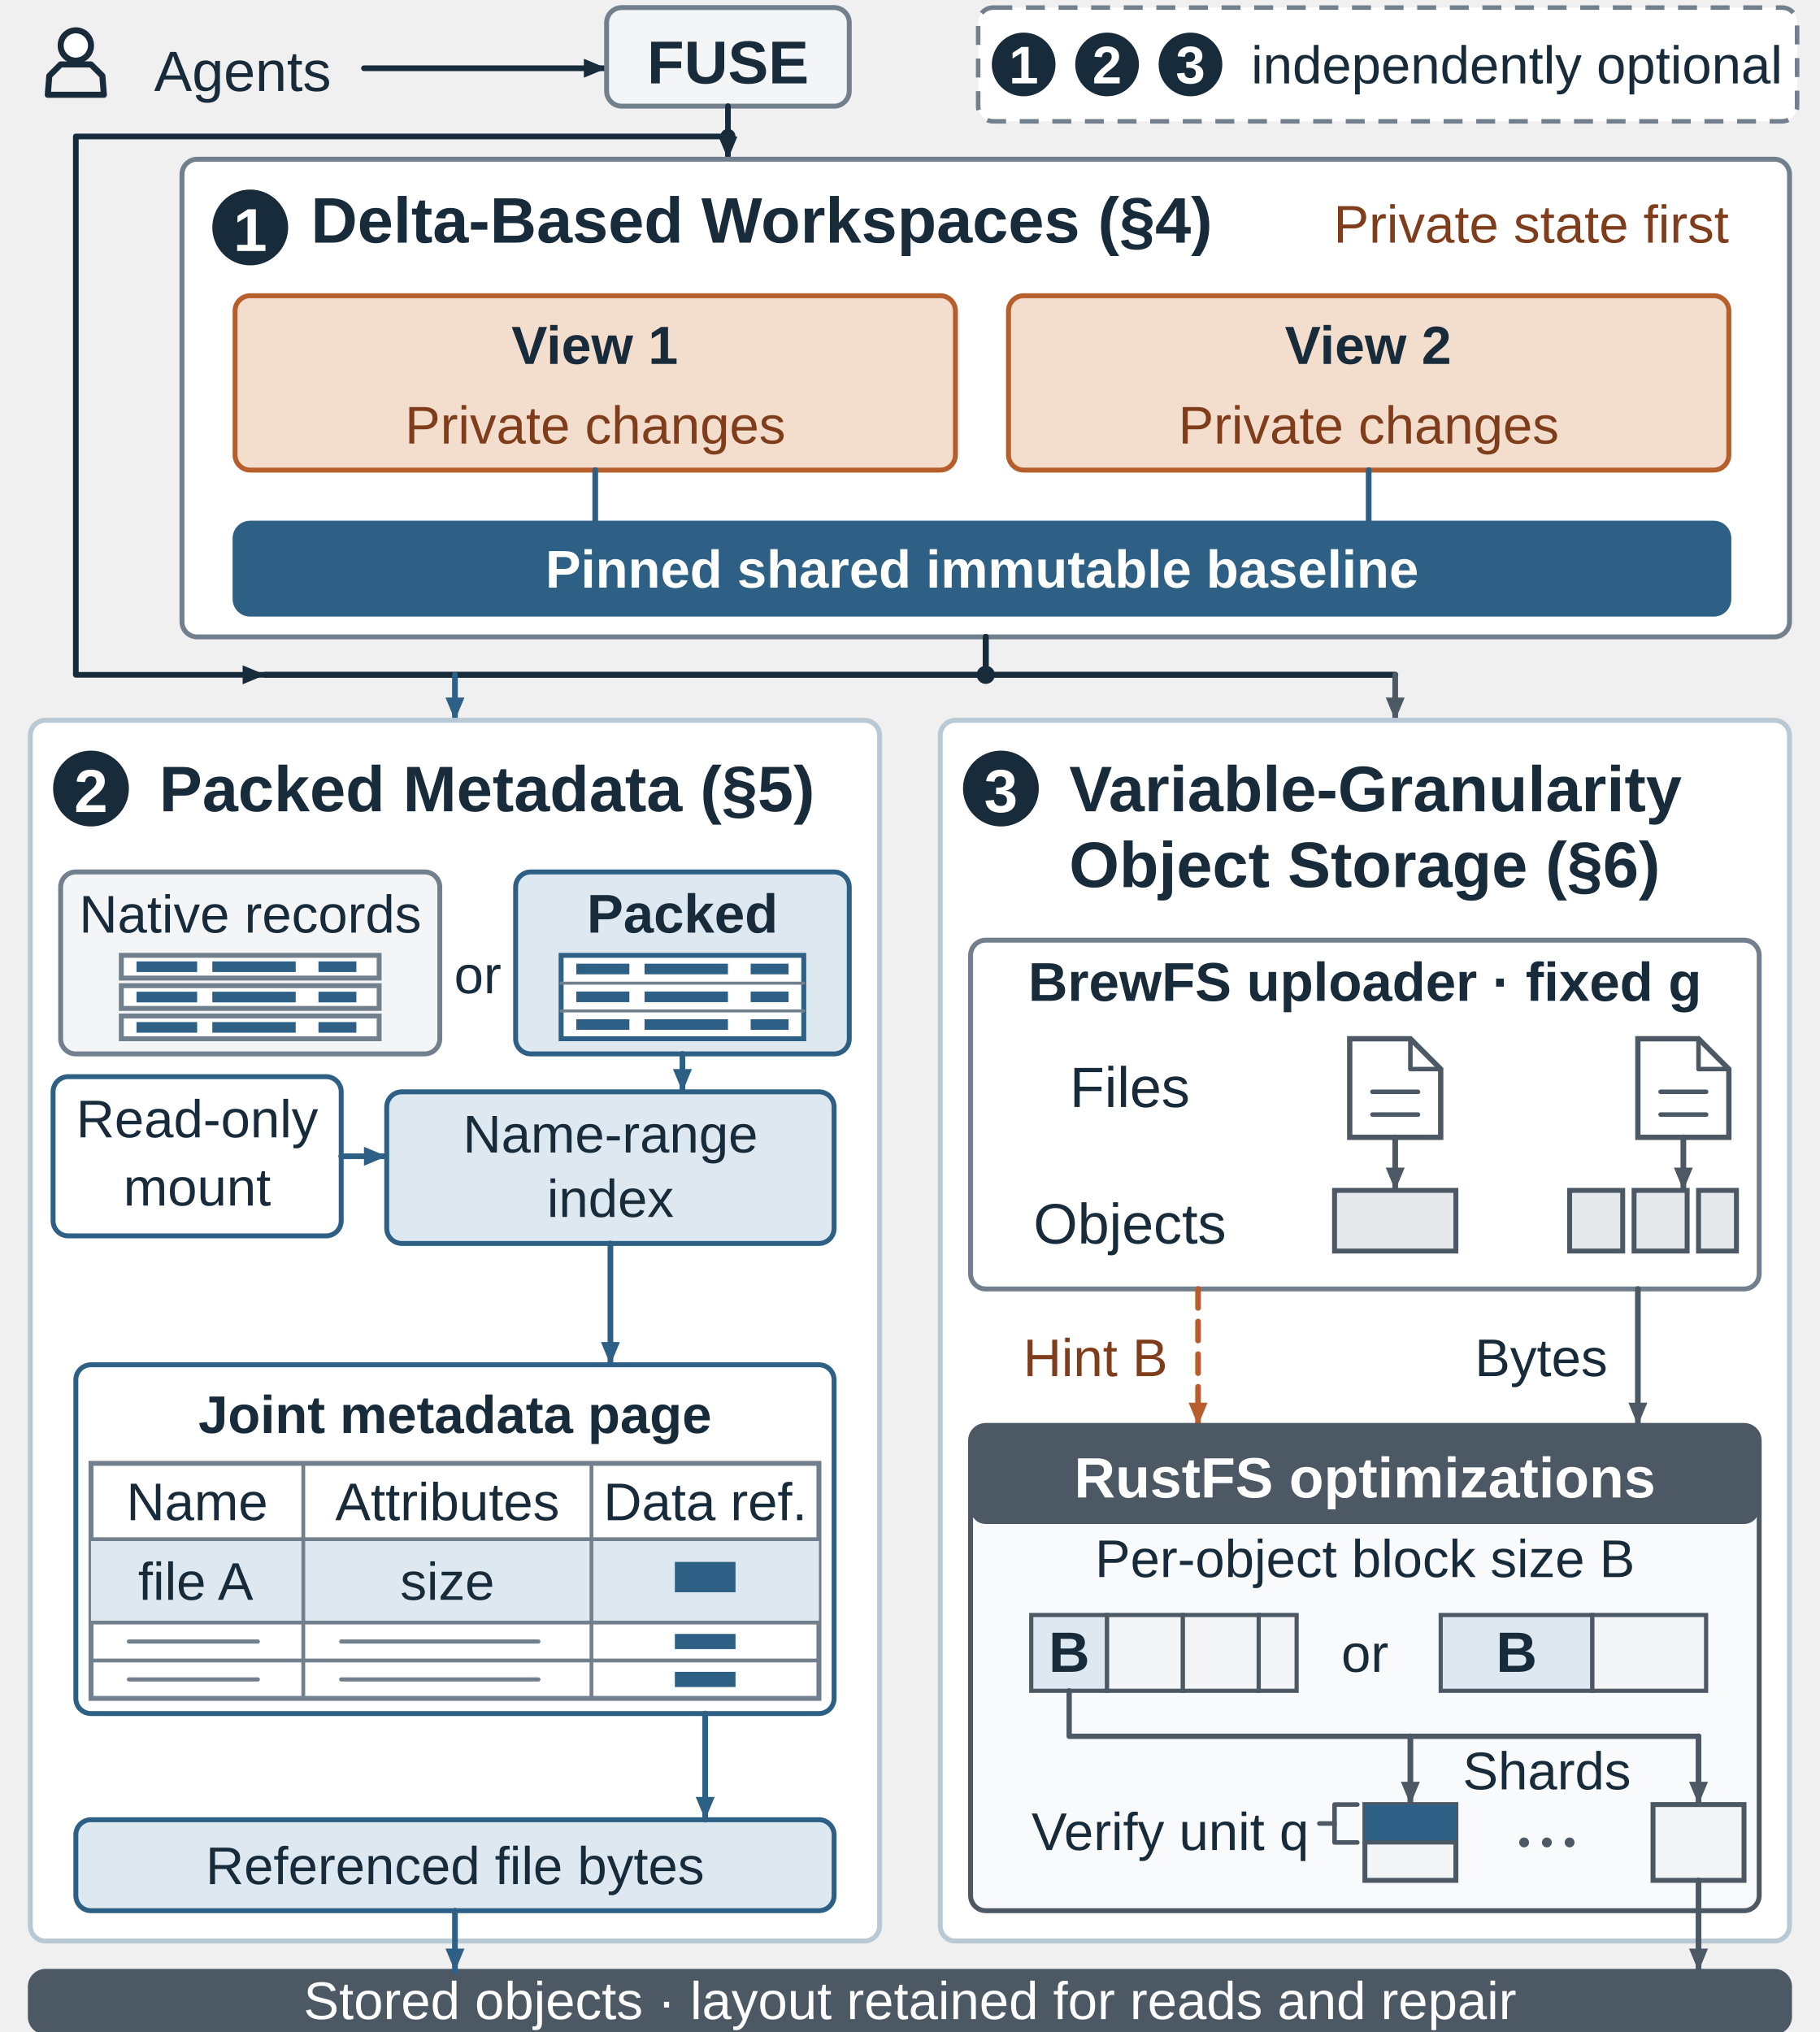
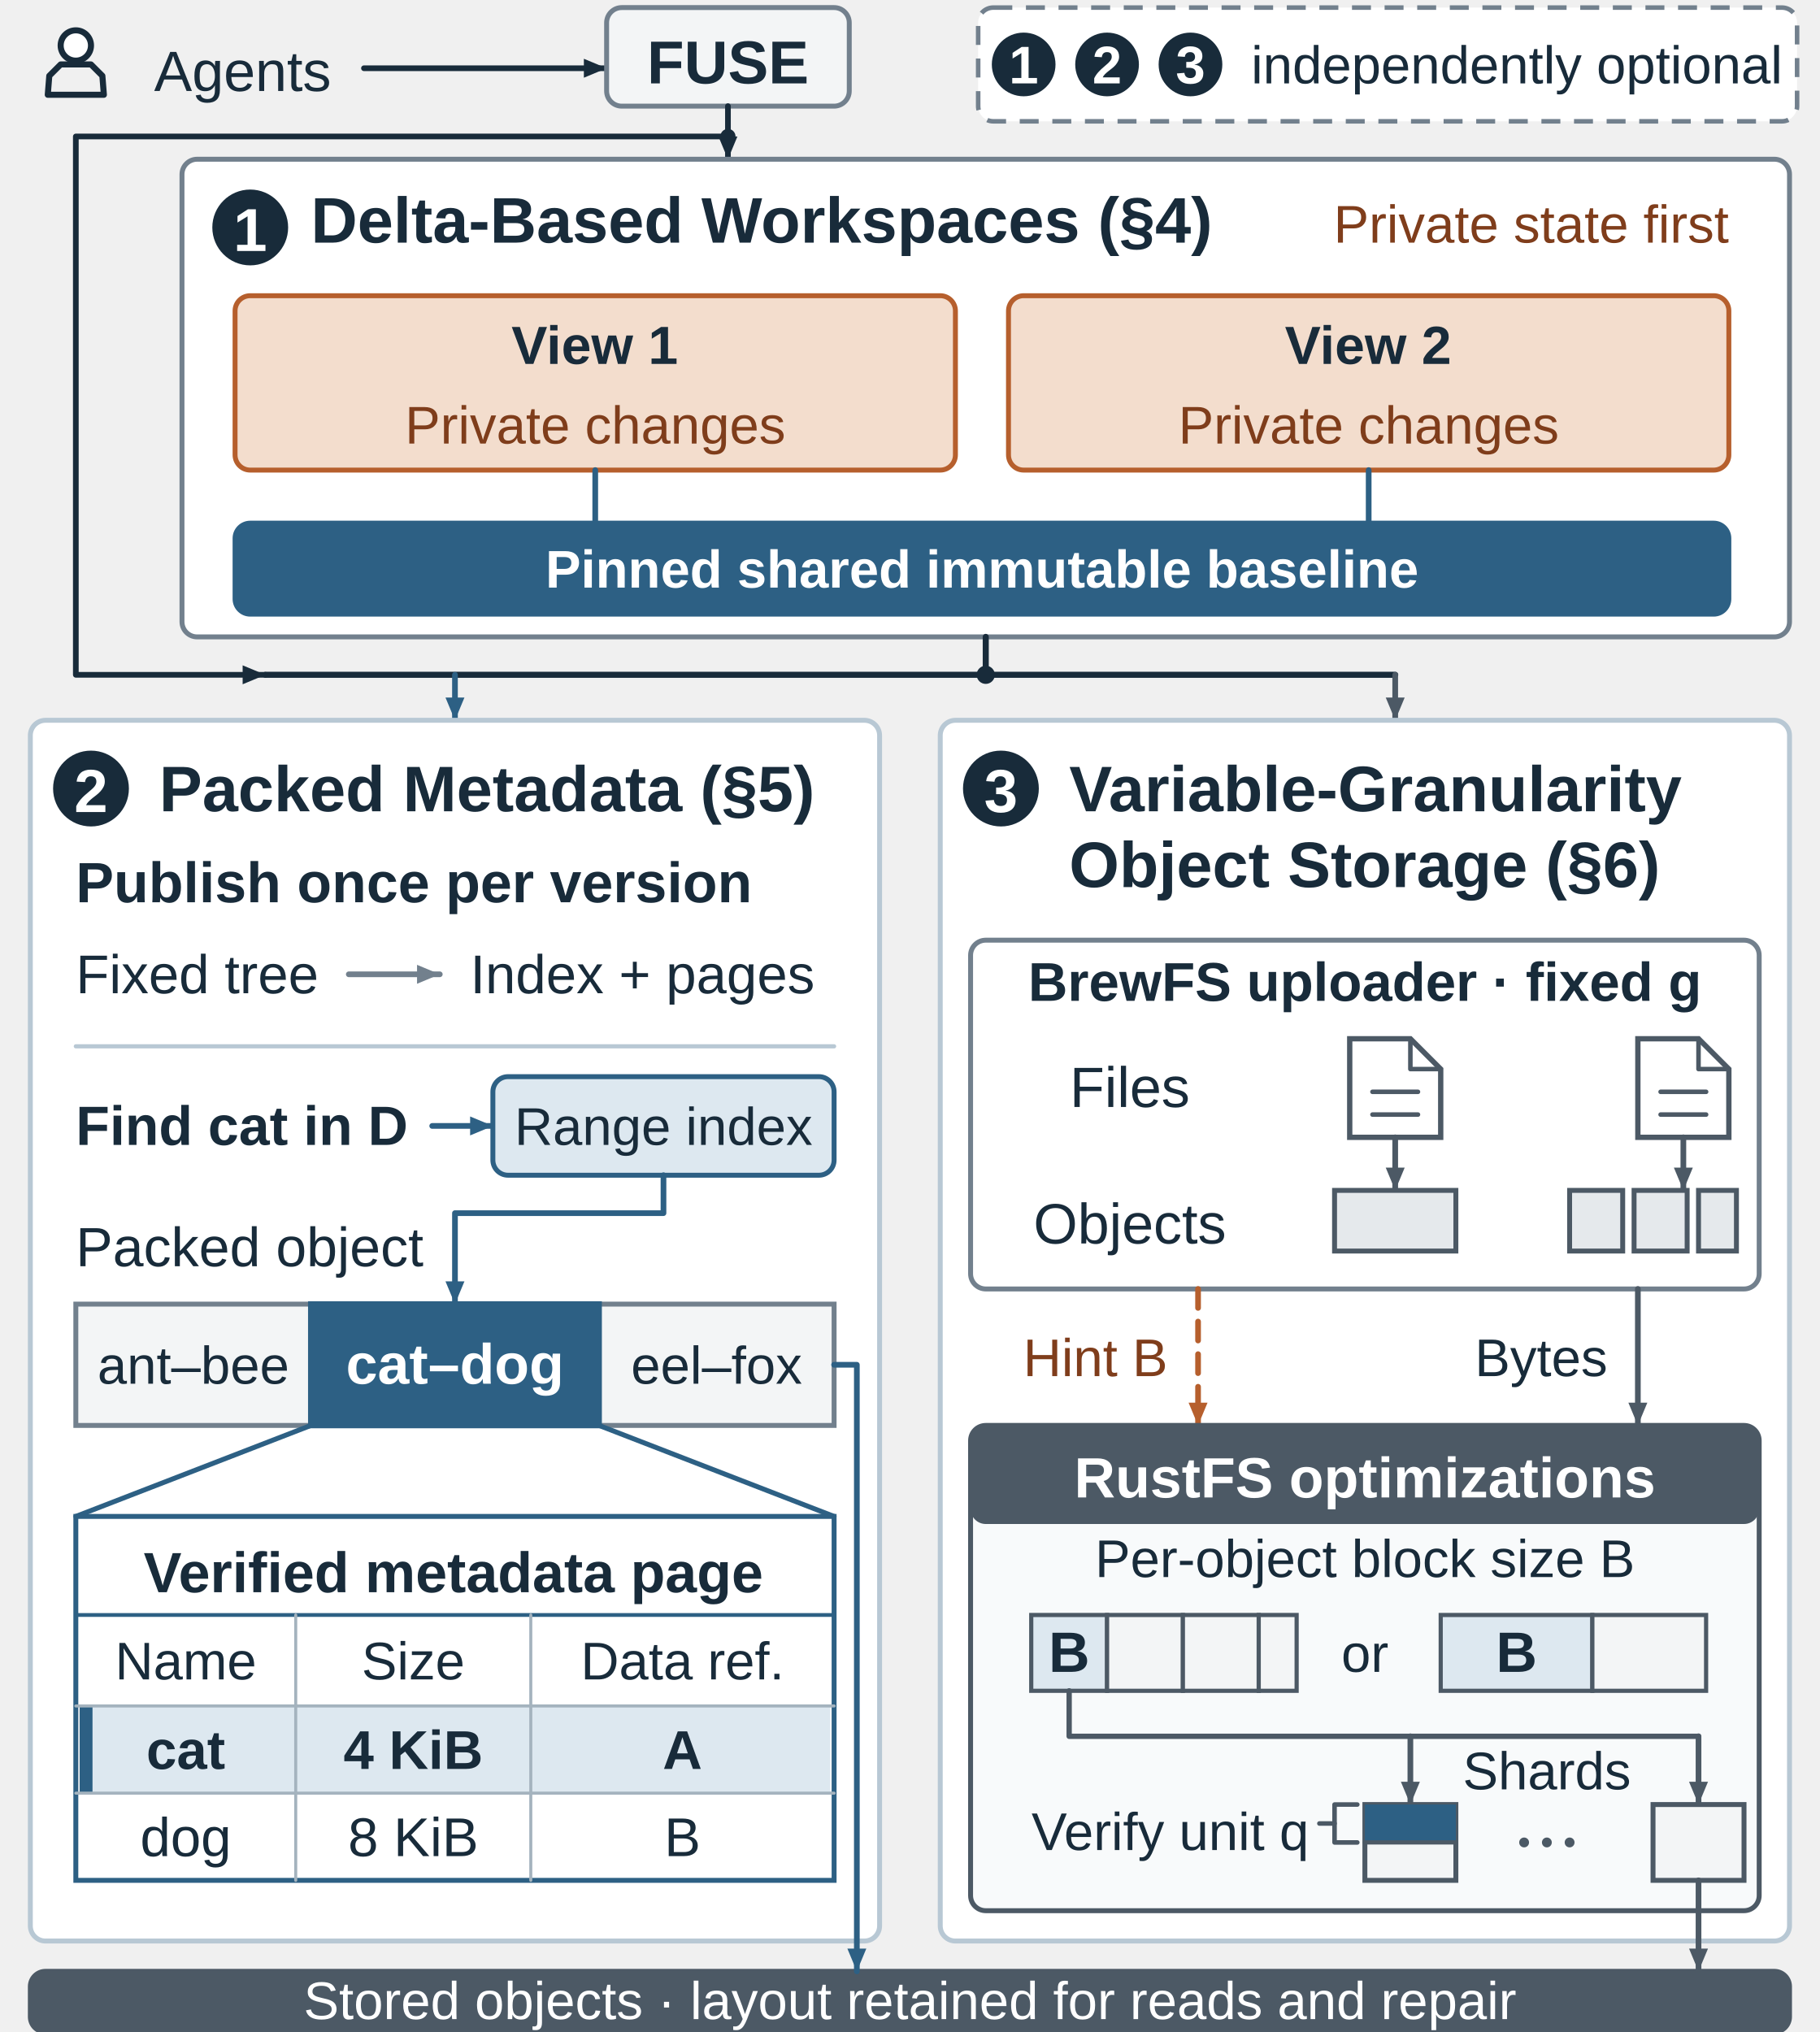
<svg xmlns="http://www.w3.org/2000/svg" width="240pt" height="268pt" viewBox="0 0 240 268">
  <g id="common-entry">
    <g aria-label="Agents">
      <text x="20.325" y="12" font-family="Arial" font-size="7.5" font-weight="normal" text-anchor="start" fill="#182B3A" xml:space="preserve">Agents</text>
    </g>
  </g>
  <g id="agents">
    <circle cx="10" cy="6" r="2" fill="white" stroke="#182B3A" stroke-width="0.8" />
    <polyline points="6.3,12.5 6.5,10 8,8.5 12,8.5 13.5,10 13.7,12.5 6.3,12.5" fill="none" stroke="#182B3A" stroke-width="0.8" stroke-linejoin="round" stroke-linecap="round" />
  </g>
  <g id="agent-fuse">
    <polyline points="48,9 80,9" fill="none" stroke="#182B3A" stroke-width="0.75" stroke-linejoin="round" stroke-linecap="round" />
    <polygon points="80,9 77.0,7.75 77.0,10.25" fill="#182B3A" />
  </g>
  <g id="fuse-entry">
    <rect x="80" y="1" width="32" height="13" rx="2" fill="#F3F5F6" stroke="#72808D" stroke-width="0.65" />
    <g aria-label="FUSE">
      <text x="85.332" y="11" font-family="Arial" font-size="8.0" font-weight="bold" text-anchor="start" fill="#182B3A" xml:space="preserve">FUSE</text>
    </g>
  </g>
  <g id="fuse-view-junction">
    <polyline points="96,14 96,18" fill="none" stroke="#182B3A" stroke-width="0.75" stroke-linejoin="round" stroke-linecap="round" />
    <circle cx="96" cy="18" r="1.0" fill="#182B3A" />
  </g>
  <g id="fuse-workspace">
    <polyline points="96,18 96,21" fill="none" stroke="#182B3A" stroke-width="0.75" stroke-linejoin="round" stroke-linecap="round" />
    <polygon points="96,21 97.25,18.0 94.75,18.0" fill="#182B3A" />
  </g>
  <g id="workspace-bypass">
    <polyline points="96,18 10,18 10,89 35,89" fill="none" stroke="#182B3A" stroke-width="0.75" stroke-linejoin="round" stroke-linecap="round" />
    <polygon points="35,89 32.0,87.75 32.0,90.25" fill="#182B3A" />
  </g>
  <g id="optional-mechanisms-legend">
    <rect x="129" y="1" width="108" height="15" rx="2" fill="white" stroke="#72808D" stroke-width="0.6" stroke-dasharray="2.5 1.8" />
    <circle cx="135" cy="8.5" r="4.2" fill="#182B3A" />
    <g aria-label="1">
      <text x="133.053" y="11" font-family="Arial" font-size="7.0" font-weight="bold" text-anchor="start" fill="white" xml:space="preserve">1</text>
    </g>
    <circle cx="146" cy="8.5" r="4.2" fill="#182B3A" />
    <g aria-label="2">
      <text x="144.053" y="11" font-family="Arial" font-size="7.0" font-weight="bold" text-anchor="start" fill="white" xml:space="preserve">2</text>
    </g>
    <circle cx="157" cy="8.5" r="4.2" fill="#182B3A" />
    <g aria-label="3">
      <text x="155.053" y="11" font-family="Arial" font-size="7.0" font-weight="bold" text-anchor="start" fill="white" xml:space="preserve">3</text>
    </g>
    <g aria-label="independently optional">
      <text x="165" y="11" font-family="Arial" font-size="7.0" font-weight="normal" text-anchor="start" fill="#182B3A" xml:space="preserve">independently optional</text>
    </g>
  </g>
  <g id="workspace-choice">
    <rect x="24" y="21" width="212" height="63" rx="2" fill="white" stroke="#72808D" stroke-width="0.65" />
    <circle cx="33" cy="30" r="5" fill="#182B3A" />
    <g aria-label="1">
      <text x="30.775" y="33.1" font-family="Arial" font-size="8" font-weight="bold" text-anchor="start" fill="white" xml:space="preserve">1</text>
    </g>
    <g aria-label="Delta-Based Workspaces (§4)">
      <text x="41" y="32" font-family="Arial" font-size="8.5" font-weight="bold" text-anchor="start" fill="#182B3A" xml:space="preserve">Delta-Based Workspaces (§4)</text>
    </g>
    <g aria-label="Private state first">
      <text x="175.873" y="32" font-family="Arial" font-size="7.0" font-weight="normal" text-anchor="start" fill="#7F3D1B" xml:space="preserve">Private state first</text>
    </g>
  </g>
  <g id="workspace-view-1">
    <rect x="31" y="39" width="95" height="23" rx="2" fill="#F3DDCD" stroke="#B65F2D" stroke-width="0.65" />
    <g aria-label="View 1">
      <text x="67.45" y="48" font-family="Arial" font-size="7.1" font-weight="bold" text-anchor="start" fill="#182B3A" xml:space="preserve">View 1</text>
    </g>
    <g aria-label="Private changes">
      <text x="53.402" y="58.5" font-family="Arial" font-size="7.0" font-weight="normal" text-anchor="start" fill="#7F3D1B" xml:space="preserve">Private changes</text>
    </g>
  </g>
  <g id="workspace-view-2">
    <rect x="133" y="39" width="95" height="23" rx="2" fill="#F3DDCD" stroke="#B65F2D" stroke-width="0.65" />
    <g aria-label="View 2">
      <text x="169.45" y="48" font-family="Arial" font-size="7.1" font-weight="bold" text-anchor="start" fill="#182B3A" xml:space="preserve">View 2</text>
    </g>
    <g aria-label="Private changes">
      <text x="155.402" y="58.5" font-family="Arial" font-size="7.0" font-weight="normal" text-anchor="start" fill="#7F3D1B" xml:space="preserve">Private changes</text>
    </g>
  </g>
  <g id="pinned-baseline-references">
    <polyline points="78.5,62 78.5,69" fill="none" stroke="#2D6084" stroke-width="0.75" stroke-linejoin="round" stroke-linecap="round" />
    <polyline points="180.5,62 180.5,69" fill="none" stroke="#2D6084" stroke-width="0.75" stroke-linejoin="round" stroke-linecap="round" />
  </g>
  <g id="shared-baseline">
    <rect x="31" y="69" width="197" height="12" rx="2" fill="#2D6084" stroke="#2D6084" stroke-width="0.65" />
    <g aria-label="Pinned shared immutable baseline">
      <text x="71.928" y="77.5" font-family="Arial" font-size="7.0" font-weight="bold" text-anchor="start" fill="white" xml:space="preserve">Pinned shared immutable baseline</text>
    </g>
  </g>
  <g id="common-file-interfaces">
    <polyline points="35,89 184,89" fill="none" stroke="#182B3A" stroke-width="0.8" stroke-linejoin="round" stroke-linecap="round" />
    <polyline points="130,84 130,89" fill="none" stroke="#182B3A" stroke-width="0.8" stroke-linejoin="round" stroke-linecap="round" />
    <circle cx="130" cy="89" r="1.2" fill="#182B3A" />
  </g>
  <g id="metadata-access">
    <polyline points="60,89 60,95" fill="none" stroke="#2D6084" stroke-width="0.75" stroke-linejoin="round" stroke-linecap="round" />
    <polygon points="60,95 61.25,92.0 58.75,92.0" fill="#2D6084" />
  </g>
  <g id="data-access">
    <polyline points="184,89 184,95" fill="none" stroke="#4C5965" stroke-width="0.75" stroke-linejoin="round" stroke-linecap="round" />
    <polygon points="184,95 185.25,92.0 182.75,92.0" fill="#4C5965" />
  </g>
  <g id="metadata-and-data-row" transform="translate(0 -12)">
    <g id="metadata-choice">
      <rect x="4" y="107" width="112" height="161" rx="2" fill="white" stroke="#B8C8D4" stroke-width="0.65" />
      <circle cx="12" cy="116" r="5" fill="#182B3A" />
      <g aria-label="2">
        <text x="9.775" y="119.1" font-family="Arial" font-size="8" font-weight="bold" text-anchor="start" fill="white" xml:space="preserve">2</text>
      </g>
      <g aria-label="Packed Metadata (§5)">
        <text x="21" y="119" font-family="Arial" font-size="8.5" font-weight="bold" text-anchor="start" fill="#182B3A" xml:space="preserve">Packed Metadata (§5)</text>
      </g>
    </g>
-     <g id="native-records">
-       <rect x="8" y="127" width="50" height="24" rx="2" fill="#F3F5F6" stroke="#72808D" stroke-width="0.65" />
-       <g aria-label="Native records">
-         <text x="10.436" y="135" font-family="Arial" font-size="7.0" font-weight="normal" text-anchor="start" fill="#182B3A" xml:space="preserve">Native records</text>
-       </g>
-     </g>
-     <g id="native-record-0">
-       <rect x="16" y="138" width="34" height="3" rx="0" fill="white" stroke="#72808D" stroke-width="0.65" />
-       <rect x="18" y="138.8" width="8" height="1.4" fill="#2D6084" />
-       <rect x="28" y="138.8" width="11" height="1.4" fill="#2D6084" />
-       <rect x="42" y="138.8" width="5" height="1.4" fill="#2D6084" />
-     </g>
-     <g id="native-record-1">
-       <rect x="16" y="142" width="34" height="3" rx="0" fill="white" stroke="#72808D" stroke-width="0.65" />
-       <rect x="18" y="142.8" width="8" height="1.4" fill="#2D6084" />
-       <rect x="28" y="142.8" width="11" height="1.4" fill="#2D6084" />
-       <rect x="42" y="142.8" width="5" height="1.4" fill="#2D6084" />
-     </g>
-     <g id="native-record-2">
-       <rect x="16" y="146" width="34" height="3" rx="0" fill="white" stroke="#72808D" stroke-width="0.65" />
-       <rect x="18" y="146.8" width="8" height="1.4" fill="#2D6084" />
-       <rect x="28" y="146.8" width="11" height="1.4" fill="#2D6084" />
-       <rect x="42" y="146.8" width="5" height="1.4" fill="#2D6084" />
-     </g>
-     <g id="packed-records">
-       <rect x="68" y="127" width="44" height="24" rx="2" fill="#DDE8F0" stroke="#2D6084" stroke-width="0.65" />
-       <g aria-label="Packed">
-         <text x="77.391" y="135" font-family="Arial" font-size="7.2" font-weight="bold" text-anchor="start" fill="#182B3A" xml:space="preserve">Packed</text>
-       </g>
-     </g>
-     <g id="packed-records-page">
-       <rect x="74" y="138" width="32" height="11" rx="0" fill="white" stroke="#2D6084" stroke-width="0.65" />
-       <rect x="76" y="139.1" width="7" height="1.4" fill="#2D6084" />
-       <rect x="85" y="139.1" width="11" height="1.4" fill="#2D6084" />
-       <rect x="99" y="139.1" width="5" height="1.4" fill="#2D6084" />
-       <polyline points="74,141.67 106,141.67" fill="none" stroke="#72808D" stroke-width="0.4" stroke-linejoin="round" stroke-linecap="round" />
-       <rect x="76" y="142.77" width="7" height="1.4" fill="#2D6084" />
-       <rect x="85" y="142.77" width="11" height="1.4" fill="#2D6084" />
-       <rect x="99" y="142.77" width="5" height="1.4" fill="#2D6084" />
-       <polyline points="74,145.33 106,145.33" fill="none" stroke="#72808D" stroke-width="0.4" stroke-linejoin="round" stroke-linecap="round" />
-       <rect x="76" y="146.43" width="7" height="1.4" fill="#2D6084" />
-       <rect x="85" y="146.43" width="11" height="1.4" fill="#2D6084" />
-       <rect x="99" y="146.43" width="5" height="1.4" fill="#2D6084" />
-     </g>
-     <g id="metadata-alternative">
-       <g aria-label="or">
-         <text x="59.888" y="143" font-family="Arial" font-size="7.0" font-weight="normal" text-anchor="start" fill="#182B3A" xml:space="preserve">or</text>
-       </g>
-     </g>
-     <g id="readonly-mount">
-       <rect x="7" y="154" width="38" height="21" rx="2" fill="white" stroke="#2D6084" stroke-width="0.65" />
-       <g aria-label="Read-only">
-         <text x="10.047" y="162" font-family="Arial" font-size="7.0" font-weight="normal" text-anchor="start" fill="#182B3A" xml:space="preserve">Read-only</text>
-       </g>
-       <g aria-label="mount">
-         <text x="16.272" y="171" font-family="Arial" font-size="7.0" font-weight="normal" text-anchor="start" fill="#182B3A" xml:space="preserve">mount</text>
-       </g>
-     </g>
-     <g id="readonly-entry">
-       <polyline points="45,164.5 51,164.5" fill="none" stroke="#2D6084" stroke-width="0.75" stroke-linejoin="round" stroke-linecap="round" />
-       <polygon points="51,164.5 48.0,163.25 48.0,165.75" fill="#2D6084" />
-     </g>
-     <g id="packed-index">
-       <polyline points="90,151 90,156" fill="none" stroke="#2D6084" stroke-width="0.75" stroke-linejoin="round" stroke-linecap="round" />
-       <polygon points="90,156 91.25,153.0 88.75,153.0" fill="#2D6084" />
+     <g id="version-build">
+       <g aria-label="Publish once per version">
+         <text x="10" y="131" font-family="Arial" font-size="7.5" font-weight="bold" text-anchor="start" fill="#182B3A" xml:space="preserve">Publish once per version</text>
+       </g>
+       <g aria-label="Fixed tree">
+         <text x="10" y="143" font-family="Arial" font-size="7.2" font-weight="normal" text-anchor="start" fill="#182B3A" xml:space="preserve">Fixed tree</text>
+       </g>
+       <g aria-label="Index + pages">
+         <text x="62" y="143" font-family="Arial" font-size="7.2" font-weight="normal" text-anchor="start" fill="#182B3A" xml:space="preserve">Index + pages</text>
+       </g>
+       <polyline points="10,150 110,150" fill="none" stroke="#B8C8D4" stroke-width="0.55" stroke-linejoin="round" stroke-linecap="round" />
+     </g>
+     <g id="build-index-and-pages">
+       <polyline points="46,140.5 58,140.5" fill="none" stroke="#72808D" stroke-width="0.75" stroke-linejoin="round" stroke-linecap="round" />
+       <polygon points="58,140.5 55.0,139.25 55.0,141.75" fill="#72808D" />
+     </g>
+     <g id="lookup-key">
+       <g aria-label="Find cat in D">
+         <text x="10" y="163" font-family="Arial" font-size="7.3" font-weight="bold" text-anchor="start" fill="#182B3A" xml:space="preserve">Find cat in D</text>
+       </g>
+     </g>
+     <g id="lookup-index">
+       <polyline points="57,160.5 65,160.5" fill="none" stroke="#2D6084" stroke-width="0.75" stroke-linejoin="round" stroke-linecap="round" />
+       <polygon points="65,160.5 62.0,159.25 62.0,161.75" fill="#2D6084" />
    </g>
    <g id="name-range-index">
-       <rect x="51" y="156" width="59" height="20" rx="2" fill="#DDE8F0" stroke="#2D6084" stroke-width="0.65" />
-       <g aria-label="Name-range">
-         <text x="61.047" y="164" font-family="Arial" font-size="7.0" font-weight="normal" text-anchor="start" fill="#182B3A" xml:space="preserve">Name-range</text>
-       </g>
-       <g aria-label="index">
-         <text x="72.133" y="172.5" font-family="Arial" font-size="7.0" font-weight="normal" text-anchor="start" fill="#182B3A" xml:space="preserve">index</text>
+       <rect x="65" y="154" width="45" height="13" rx="2" fill="#DDE8F0" stroke="#2D6084" stroke-width="0.65" />
+       <g aria-label="Range index">
+         <text x="67.847" y="163" font-family="Arial" font-size="7.0" font-weight="normal" text-anchor="start" fill="#182B3A" xml:space="preserve">Range index</text>
      </g>
    </g>
    <g id="index-page">
-       <polyline points="80.5,176 80.5,192" fill="none" stroke="#2D6084" stroke-width="0.75" stroke-linejoin="round" stroke-linecap="round" />
-       <polygon points="80.5,192 81.75,189.0 79.25,189.0" fill="#2D6084" />
+       <polyline points="87.5,167 87.5,172 60,172 60,184" fill="none" stroke="#2D6084" stroke-width="0.75" stroke-linejoin="round" stroke-linecap="round" />
+       <polygon points="60,184 61.25,181.0 58.75,181.0" fill="#2D6084" />
+     </g>
+     <g id="packed-object-label">
+       <g aria-label="Packed object">
+         <text x="10" y="179" font-family="Arial" font-size="7.3" font-weight="normal" text-anchor="start" fill="#182B3A" xml:space="preserve">Packed object</text>
+       </g>
+     </g>
+     <g id="packed-object">
+       <rect x="10" y="184" width="100" height="16" rx="0" fill="#F3F5F6" stroke="#72808D" stroke-width="0.65" />
+       <rect x="41" y="184" width="38" height="16" fill="#2D6084" stroke="#2D6084" stroke-width="0.75" />
+       <g aria-label="ant–bee">
+         <text x="12.848" y="194.5" font-family="Arial" font-size="7.0" font-weight="normal" text-anchor="start" fill="#182B3A" xml:space="preserve">ant–bee</text>
+       </g>
+       <g aria-label="eel–fox">
+         <text x="83.214" y="194.5" font-family="Arial" font-size="7.0" font-weight="normal" text-anchor="start" fill="#182B3A" xml:space="preserve">eel–fox</text>
+       </g>
+       <g aria-label="cat–dog">
+         <text x="45.623" y="194.5" font-family="Arial" font-size="7.5" font-weight="bold" text-anchor="start" fill="white" xml:space="preserve">cat–dog</text>
+       </g>
+     </g>
+     <g id="enlarge-one-page">
+       <polyline points="41,200 10,212" fill="none" stroke="#2D6084" stroke-width="0.65" stroke-linejoin="round" stroke-linecap="round" />
+       <polyline points="79,200 110,212" fill="none" stroke="#2D6084" stroke-width="0.65" stroke-linejoin="round" stroke-linecap="round" />
    </g>
    <g id="joint-metadata-page">
-       <rect x="10" y="192" width="100" height="46" rx="2" fill="white" stroke="#2D6084" stroke-width="0.65" />
-       <g aria-label="Joint metadata page">
-         <text x="26.159" y="201" font-family="Arial" font-size="7.0" font-weight="bold" text-anchor="start" fill="#182B3A" xml:space="preserve">Joint metadata page</text>
-       </g>
-     </g>
-     <g id="joint-records">
-       <rect x="12" y="205" width="96" height="31" rx="0" fill="white" stroke="#72808D" stroke-width="0.65" />
-       <rect x="12" y="215" width="96" height="11" fill="#DDE8F0" />
-       <polyline points="40,205 40,236" fill="none" stroke="#72808D" stroke-width="0.5" stroke-linejoin="round" stroke-linecap="round" />
-       <polyline points="78,205 78,236" fill="none" stroke="#72808D" stroke-width="0.5" stroke-linejoin="round" stroke-linecap="round" />
-       <polyline points="12,215 108,215" fill="none" stroke="#72808D" stroke-width="0.5" stroke-linejoin="round" stroke-linecap="round" />
-       <polyline points="12,226 108,226" fill="none" stroke="#72808D" stroke-width="0.5" stroke-linejoin="round" stroke-linecap="round" />
-       <polyline points="12,231 108,231" fill="none" stroke="#72808D" stroke-width="0.5" stroke-linejoin="round" stroke-linecap="round" />
+       <rect x="10" y="212" width="100" height="48" rx="0" fill="white" stroke="#2D6084" stroke-width="0.65" />
+       <g aria-label="Verified metadata page">
+         <text x="18.944" y="222" font-family="Arial" font-size="7.5" font-weight="bold" text-anchor="start" fill="#182B3A" xml:space="preserve">Verified metadata page</text>
+       </g>
+       <polyline points="10,225 110,225" fill="none" stroke="#2D6084" stroke-width="0.5" stroke-linejoin="round" stroke-linecap="round" />
+       <rect x="10.5" y="237" width="99" height="11.5" fill="#DDE8F0" />
+       <rect x="10.5" y="237" width="1.7" height="11.5" fill="#2D6084" />
+       <polyline points="39,225 39,260" fill="none" stroke="#A4B3BE" stroke-width="0.4" stroke-linejoin="round" stroke-linecap="round" />
+       <polyline points="70,225 70,260" fill="none" stroke="#A4B3BE" stroke-width="0.4" stroke-linejoin="round" stroke-linecap="round" />
+       <polyline points="10,237 110,237" fill="none" stroke="#A4B3BE" stroke-width="0.4" stroke-linejoin="round" stroke-linecap="round" />
+       <polyline points="10,248.5 110,248.5" fill="none" stroke="#A4B3BE" stroke-width="0.4" stroke-linejoin="round" stroke-linecap="round" />
      <g aria-label="Name">
-         <text x="16.664" y="212.5" font-family="Arial" font-size="7.0" font-weight="normal" text-anchor="start" fill="#182B3A" xml:space="preserve">Name</text>
-       </g>
-       <g aria-label="Attributes">
-         <text x="44.216" y="212.5" font-family="Arial" font-size="7.0" font-weight="normal" text-anchor="start" fill="#182B3A" xml:space="preserve">Attributes</text>
+         <text x="15.164" y="233.5" font-family="Arial" font-size="7.0" font-weight="normal" text-anchor="start" fill="#182B3A" xml:space="preserve">Name</text>
+       </g>
+       <g aria-label="Size">
+         <text x="47.691" y="233.5" font-family="Arial" font-size="7.0" font-weight="normal" text-anchor="start" fill="#182B3A" xml:space="preserve">Size</text>
      </g>
      <g aria-label="Data ref.">
-         <text x="79.578" y="212.5" font-family="Arial" font-size="7.0" font-weight="normal" text-anchor="start" fill="#182B3A" xml:space="preserve">Data ref.</text>
-       </g>
-       <g aria-label="file A">
-         <text x="18.219" y="223" font-family="Arial" font-size="7.0" font-weight="normal" text-anchor="start" fill="#182B3A" xml:space="preserve">file A</text>
-       </g>
-       <g aria-label="size">
-         <text x="52.776" y="223" font-family="Arial" font-size="7.0" font-weight="normal" text-anchor="start" fill="#182B3A" xml:space="preserve">size</text>
-       </g>
-       <rect x="89" y="218" width="8" height="4" fill="#2D6084" />
-       <polyline points="17,228.5 34,228.5" fill="none" stroke="#72808D" stroke-width="0.55" stroke-linejoin="round" stroke-linecap="round" />
-       <polyline points="45,228.5 71,228.5" fill="none" stroke="#72808D" stroke-width="0.55" stroke-linejoin="round" stroke-linecap="round" />
-       <rect x="89" y="227.5" width="8" height="2" fill="#2D6084" />
-       <polyline points="17,233.5 34,233.5" fill="none" stroke="#72808D" stroke-width="0.55" stroke-linejoin="round" stroke-linecap="round" />
-       <polyline points="45,233.5 71,233.5" fill="none" stroke="#72808D" stroke-width="0.55" stroke-linejoin="round" stroke-linecap="round" />
-       <rect x="89" y="232.5" width="8" height="2" fill="#2D6084" />
-     </g>
-     <g id="referenced-bytes">
-       <rect x="10" y="252" width="100" height="12" rx="2" fill="#DDE8F0" stroke="#2D6084" stroke-width="0.65" />
-       <g aria-label="Referenced file bytes">
-         <text x="27.121" y="260.5" font-family="Arial" font-size="7.0" font-weight="normal" text-anchor="start" fill="#182B3A" xml:space="preserve">Referenced file bytes</text>
-       </g>
-     </g>
-     <g id="record-bytes">
-       <polyline points="93,238 93,252" fill="none" stroke="#2D6084" stroke-width="0.75" stroke-linejoin="round" stroke-linecap="round" />
-       <polygon points="93,252 94.25,249.0 91.75,249.0" fill="#2D6084" />
+         <text x="76.578" y="233.5" font-family="Arial" font-size="7.0" font-weight="normal" text-anchor="start" fill="#182B3A" xml:space="preserve">Data ref.</text>
+       </g>
+       <g aria-label="cat">
+         <text x="19.297" y="245.3" font-family="Arial" font-size="7.2" font-weight="bold" text-anchor="start" fill="#182B3A" xml:space="preserve">cat</text>
+       </g>
+       <g aria-label="4 KiB">
+         <text x="45.298" y="245.3" font-family="Arial" font-size="7.2" font-weight="bold" text-anchor="start" fill="#182B3A" xml:space="preserve">4 KiB</text>
+       </g>
+       <g aria-label="A">
+         <text x="87.4" y="245.3" font-family="Arial" font-size="7.2" font-weight="bold" text-anchor="start" fill="#182B3A" xml:space="preserve">A</text>
+       </g>
+       <g aria-label="dog">
+         <text x="18.494" y="256.8" font-family="Arial" font-size="7.2" font-weight="normal" text-anchor="start" fill="#182B3A" xml:space="preserve">dog</text>
+       </g>
+       <g aria-label="8 KiB">
+         <text x="45.896" y="256.8" font-family="Arial" font-size="7.2" font-weight="normal" text-anchor="start" fill="#182B3A" xml:space="preserve">8 KiB</text>
+       </g>
+       <g aria-label="B">
+         <text x="87.599" y="256.8" font-family="Arial" font-size="7.2" font-weight="normal" text-anchor="start" fill="#182B3A" xml:space="preserve">B</text>
+       </g>
    </g>
    <g id="granularity-choice">
      <rect x="124" y="107" width="112" height="161" rx="2" fill="white" stroke="#B8C8D4" stroke-width="0.65" />
      <circle cx="132" cy="116" r="5" fill="#182B3A" />
      <g aria-label="3">
        <text x="129.775" y="119.1" font-family="Arial" font-size="8" font-weight="bold" text-anchor="start" fill="white" xml:space="preserve">3</text>
      </g>
      <g aria-label="Variable-Granularity">
        <text x="141" y="119" font-family="Arial" font-size="8.5" font-weight="bold" text-anchor="start" fill="#182B3A" xml:space="preserve">Variable-Granularity</text>
      </g>
      <g aria-label="Object Storage (§6)">
        <text x="141" y="129" font-family="Arial" font-size="8.5" font-weight="bold" text-anchor="start" fill="#182B3A" xml:space="preserve">Object Storage (§6)</text>
      </g>
    </g>
    <g id="ordinary-uploader">
      <rect x="128" y="136" width="104" height="46" rx="2" fill="white" stroke="#72808D" stroke-width="0.65" />
      <g aria-label="BrewFS uploader · fixed g">
        <text x="135.594" y="144" font-family="Arial" font-size="7.2" font-weight="bold" text-anchor="start" fill="#182B3A" xml:space="preserve">BrewFS uploader · fixed g</text>
      </g>
      <g aria-label="Files">
        <text x="141.083" y="158" font-family="Arial" font-size="7.5" font-weight="normal" text-anchor="start" fill="#182B3A" xml:space="preserve">Files</text>
      </g>
      <g aria-label="Objects">
        <text x="136.287" y="176" font-family="Arial" font-size="7.5" font-weight="normal" text-anchor="start" fill="#182B3A" xml:space="preserve">Objects</text>
      </g>
    </g>
    <g id="source-file-a">
      <polygon points="178,149 186,149 190,153 190,162 178,162" fill="white" stroke="#4C5965" stroke-width="0.7" />
      <polyline points="186,149 186,153 190,153" fill="none" stroke="#4C5965" stroke-width="0.6" stroke-linejoin="round" stroke-linecap="round" />
      <polyline points="181,156 187,156" fill="none" stroke="#4C5965" stroke-width="0.6" stroke-linejoin="round" stroke-linecap="round" />
      <polyline points="181,159 187,159" fill="none" stroke="#4C5965" stroke-width="0.6" stroke-linejoin="round" stroke-linecap="round" />
    </g>
    <g id="source-file-b">
      <polygon points="216,149 224,149 228,153 228,162 216,162" fill="white" stroke="#4C5965" stroke-width="0.7" />
      <polyline points="224,149 224,153 228,153" fill="none" stroke="#4C5965" stroke-width="0.6" stroke-linejoin="round" stroke-linecap="round" />
      <polyline points="219,156 225,156" fill="none" stroke="#4C5965" stroke-width="0.6" stroke-linejoin="round" stroke-linecap="round" />
      <polyline points="219,159 225,159" fill="none" stroke="#4C5965" stroke-width="0.6" stroke-linejoin="round" stroke-linecap="round" />
    </g>
    <g id="file-a-objects">
      <polyline points="184,162 184,169" fill="none" stroke="#4C5965" stroke-width="0.75" stroke-linejoin="round" stroke-linecap="round" />
      <polygon points="184,169 185.25,166.0 182.75,166.0" fill="#4C5965" />
    </g>
    <g id="file-b-objects">
      <polyline points="222,162 222,169" fill="none" stroke="#4C5965" stroke-width="0.75" stroke-linejoin="round" stroke-linecap="round" />
      <polygon points="222,169 223.25,166.0 220.75,166.0" fill="#4C5965" />
    </g>
    <g id="file-a-object">
      <rect x="176" y="169" width="16" height="8" rx="0" fill="#E5E9EC" stroke="#4C5965" stroke-width="0.65" />
    </g>
    <g id="file-b-object-0">
      <rect x="207" y="169" width="7" height="8" rx="0" fill="#E5E9EC" stroke="#4C5965" stroke-width="0.65" />
    </g>
    <g id="file-b-object-1">
      <rect x="215.5" y="169" width="7" height="8" rx="0" fill="#E5E9EC" stroke="#4C5965" stroke-width="0.65" />
    </g>
    <g id="file-b-object-2">
      <rect x="224" y="169" width="5" height="8" rx="0" fill="#E5E9EC" stroke="#4C5965" stroke-width="0.65" />
    </g>
    <g id="layout-hint">
      <polyline points="158,182 158,200" fill="none" stroke="#B65F2D" stroke-width="0.75" stroke-linejoin="round" stroke-linecap="round" stroke-dasharray="2.5 1.8" />
      <polygon points="158,200 159.25,197.0 156.75,197.0" fill="#B65F2D" />
    </g>
    <g id="object-upload">
      <polyline points="216,182 216,200" fill="none" stroke="#4C5965" stroke-width="0.75" stroke-linejoin="round" stroke-linecap="round" />
      <polygon points="216,200 217.25,197.0 214.75,197.0" fill="#4C5965" />
    </g>
    <g id="client-backend-interface">
      <g aria-label="Hint B">
        <text x="134.938" y="193.5" font-family="Arial" font-size="7.0" font-weight="normal" text-anchor="start" fill="#7F3D1B" xml:space="preserve">Hint B</text>
      </g>
      <g aria-label="Bytes">
        <text x="194.493" y="193.5" font-family="Arial" font-size="7.0" font-weight="normal" text-anchor="start" fill="#182B3A" xml:space="preserve">Bytes</text>
      </g>
    </g>
    <g id="backend-layout-scope">
      <rect x="128" y="200" width="104" height="64" rx="2" fill="#F8FAFB" stroke="#4C5965" stroke-width="0.65" />
      <rect x="128" y="200" width="104" height="13" rx="2" fill="#4C5965" />
      <g aria-label="RustFS optimizations">
        <text x="141.667" y="209.5" font-family="Arial" font-size="7.5" font-weight="bold" text-anchor="start" fill="white" xml:space="preserve">RustFS optimizations</text>
      </g>
      <g aria-label="Per-object block size B">
        <text x="144.402" y="220" font-family="Arial" font-size="7.0" font-weight="normal" text-anchor="start" fill="#182B3A" xml:space="preserve">Per-object block size B</text>
      </g>
    </g>
    <g id="object-small-b-choice">
      <rect x="136" y="225" width="10" height="10" fill="#DDE8F0" stroke="#4C5965" stroke-width="0.55" />
      <rect x="146" y="225" width="10" height="10" fill="#F3F5F6" stroke="#4C5965" stroke-width="0.55" />
      <rect x="156" y="225" width="10" height="10" fill="#F3F5F6" stroke="#4C5965" stroke-width="0.55" />
      <rect x="166" y="225" width="5" height="10" fill="#F3F5F6" stroke="#4C5965" stroke-width="0.55" />
    </g>
    <g id="object-large-b-choice">
      <rect x="190" y="225" width="20" height="10" fill="#DDE8F0" stroke="#4C5965" stroke-width="0.55" />
      <rect x="210" y="225" width="15" height="10" fill="#F3F5F6" stroke="#4C5965" stroke-width="0.55" />
    </g>
    <g id="coding-layout-labels">
      <g aria-label="B">
        <text x="138.292" y="232.5" font-family="Arial" font-size="7.5" font-weight="bold" text-anchor="start" fill="#182B3A" xml:space="preserve">B</text>
      </g>
      <g aria-label="B">
        <text x="197.292" y="232.5" font-family="Arial" font-size="7.5" font-weight="bold" text-anchor="start" fill="#182B3A" xml:space="preserve">B</text>
      </g>
      <g aria-label="or">
        <text x="176.888" y="232.5" font-family="Arial" font-size="7.0" font-weight="normal" text-anchor="start" fill="#182B3A" xml:space="preserve">or</text>
      </g>
    </g>
    <g id="erasure-code-fanout">
      <polyline points="141,235 141,241 224,241" fill="none" stroke="#4C5965" stroke-width="0.7" stroke-linejoin="round" stroke-linecap="round" />
    </g>
    <g id="coding-to-shard-example">
      <polyline points="186,241 186,250" fill="none" stroke="#4C5965" stroke-width="0.75" stroke-linejoin="round" stroke-linecap="round" />
      <polygon points="186,250 187.25,247.0 184.75,247.0" fill="#4C5965" />
    </g>
    <g id="coding-to-other-shards">
      <polyline points="224,241 224,250" fill="none" stroke="#4C5965" stroke-width="0.75" stroke-linejoin="round" stroke-linecap="round" />
      <polygon points="224,250 225.25,247.0 222.75,247.0" fill="#4C5965" />
    </g>
    <g id="shard-example">
      <rect x="180" y="250" width="12" height="10" rx="0" fill="#F3F5F6" stroke="#4C5965" stroke-width="0.65" />
      <rect x="180" y="250" width="12" height="5" fill="#2D6084" />
      <polyline points="180,255 192,255" fill="none" stroke="#4C5965" stroke-width="0.55" stroke-linejoin="round" stroke-linecap="round" />
    </g>
    <g id="other-shard-example">
      <rect x="218" y="250" width="12" height="10" rx="0" fill="#F3F5F6" stroke="#4C5965" stroke-width="0.65" />
    </g>
    <g id="additional-shards">
      <circle cx="201" cy="255" r="0.65" fill="#4C5965" />
      <circle cx="204" cy="255" r="0.65" fill="#4C5965" />
      <circle cx="207" cy="255" r="0.65" fill="#4C5965" />
    </g>
    <g id="shard-read-quantum">
      <polyline points="179,250 176,250 176,255 179,255" fill="none" stroke="#4C5965" stroke-width="0.6" stroke-linejoin="round" stroke-linecap="round" />
      <g aria-label="Verify unit q">
        <text x="136.038" y="256" font-family="Arial" font-size="7.0" font-weight="normal" text-anchor="start" fill="#182B3A" xml:space="preserve">Verify unit q</text>
      </g>
      <polyline points="174,252.5 176,252.5" fill="none" stroke="#4C5965" stroke-width="0.6" stroke-linejoin="round" stroke-linecap="round" />
      <g aria-label="Shards">
        <text x="192.91" y="248" font-family="Arial" font-size="7.0" font-weight="normal" text-anchor="start" fill="#182B3A" xml:space="preserve">Shards</text>
      </g>
    </g>
    <g id="backend">
      <rect x="4" y="272" width="232" height="8" rx="2" fill="#4C5965" stroke="#4C5965" stroke-width="0.65" />
      <g aria-label="Stored objects · layout retained for reads and repair">
        <text x="40.038" y="278.3" font-family="Arial" font-size="7.0" font-weight="normal" text-anchor="start" fill="white" xml:space="preserve">Stored objects · layout retained for reads and repair</text>
      </g>
    </g>
-     <g id="referenced-storage">
-       <polyline points="60,264 60,272" fill="none" stroke="#2D6084" stroke-width="0.75" stroke-linejoin="round" stroke-linecap="round" />
-       <polygon points="60,272 61.25,269.0 58.75,269.0" fill="#2D6084" />
+     <g id="packed-object-storage">
+       <polyline points="110,192 113,192 113,272" fill="none" stroke="#2D6084" stroke-width="0.75" stroke-linejoin="round" stroke-linecap="round" />
+       <polygon points="113,272 114.25,269.0 111.75,269.0" fill="#2D6084" />
    </g>
    <g id="encoded-object-storage">
      <polyline points="224,260 224,272" fill="none" stroke="#4C5965" stroke-width="0.75" stroke-linejoin="round" stroke-linecap="round" />
      <polygon points="224,272 225.25,269.0 222.75,269.0" fill="#4C5965" />
    </g>
  </g>
</svg>
